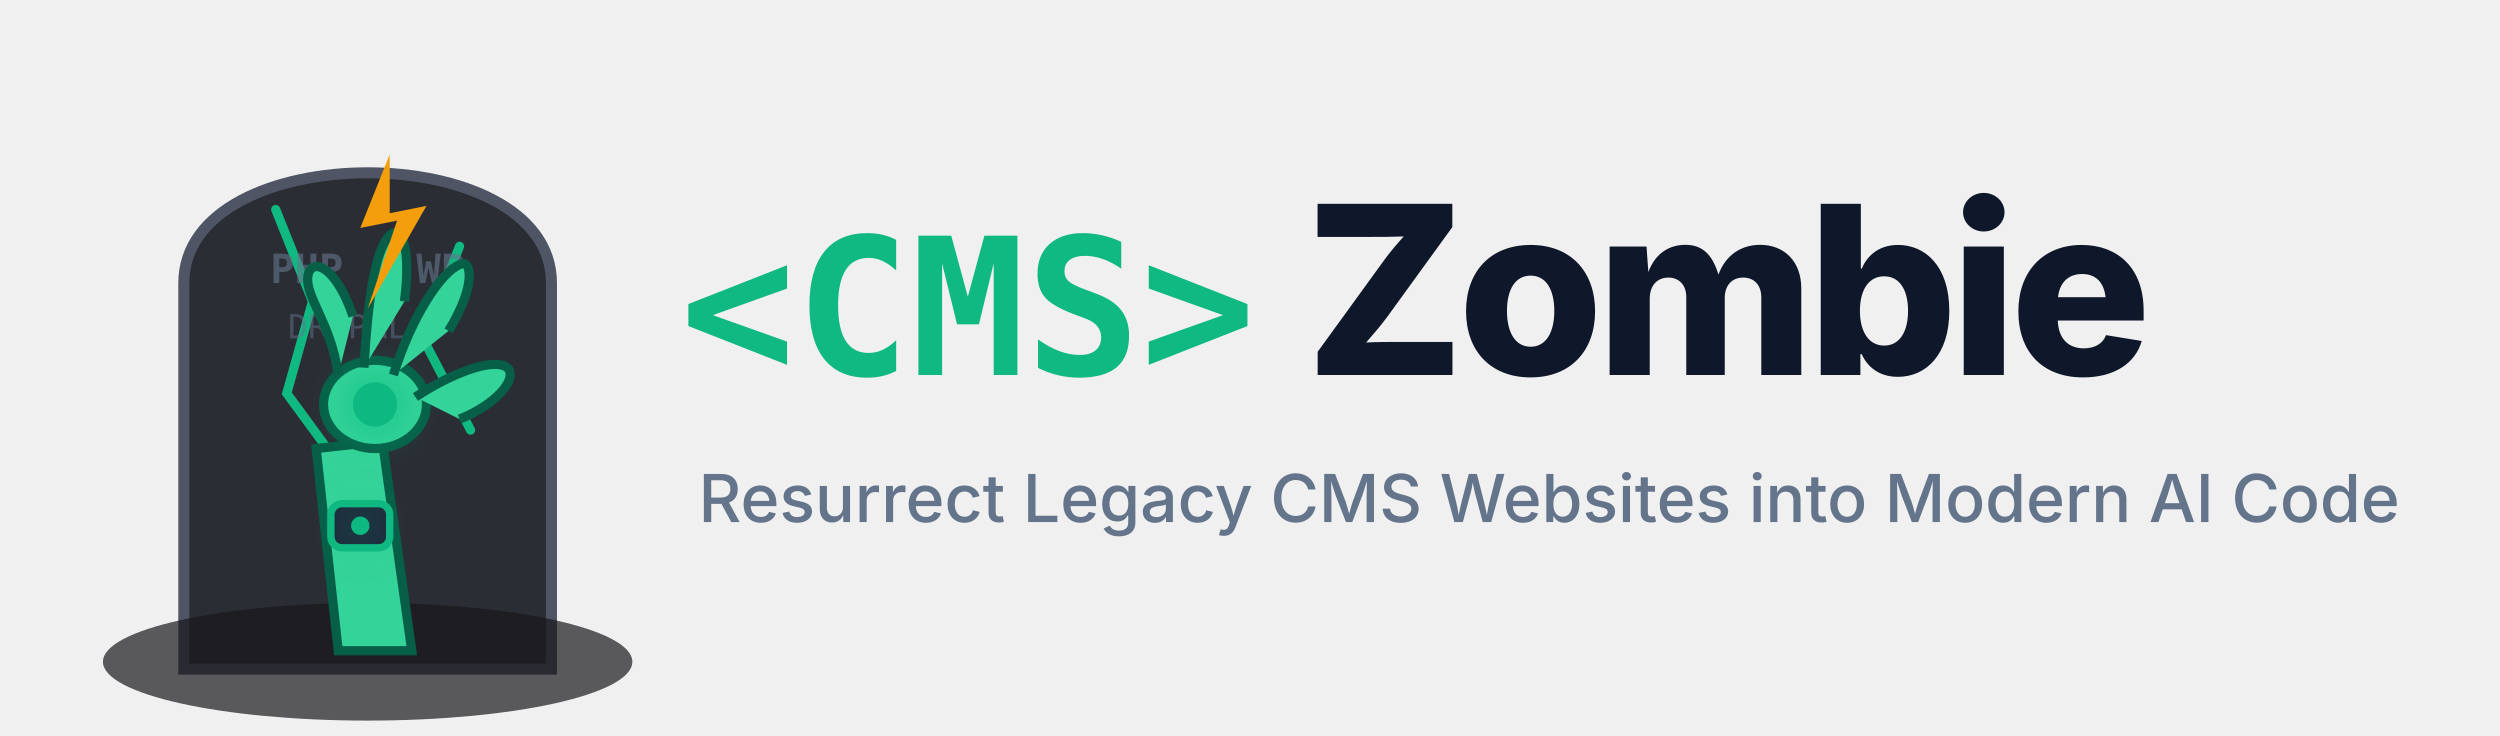
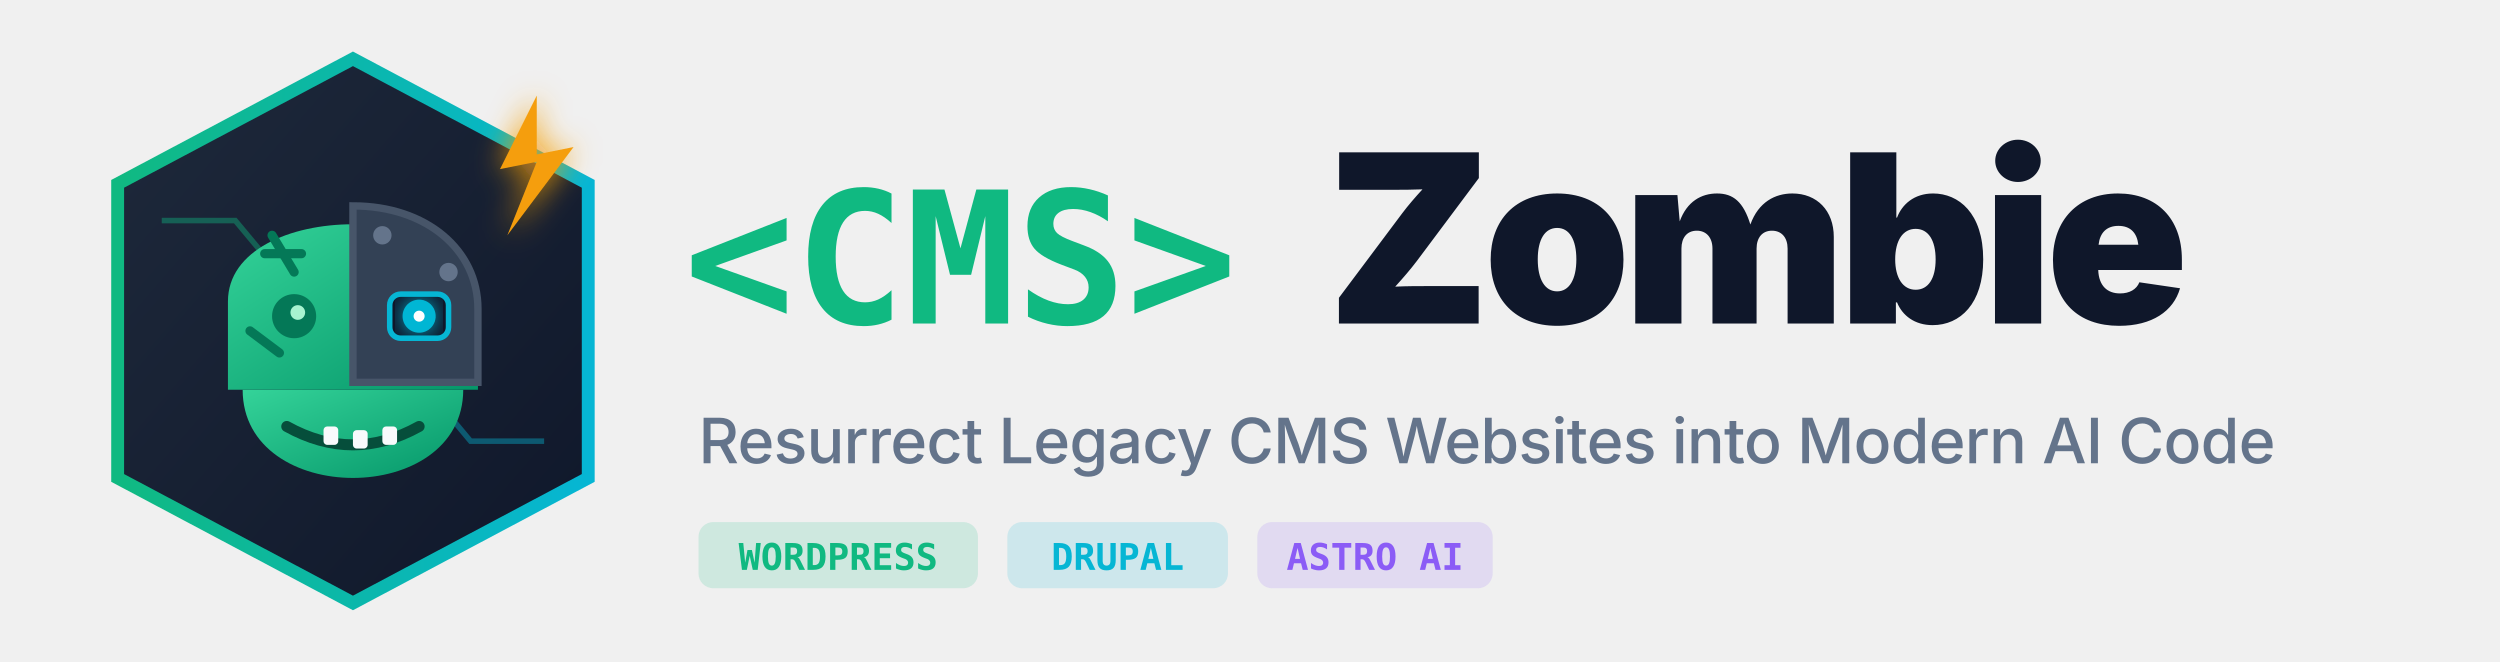
- <svg xmlns="http://www.w3.org/2000/svg" viewBox="0 0 680 200" width="680" height="200" role="img" aria-labelledby="t d">
+ <svg xmlns="http://www.w3.org/2000/svg" viewBox="0 0 680 180" width="680" height="180" role="img" aria-labelledby="t d">
+   <defs>
+     <linearGradient id="shieldGrad" x1="0%" y1="0%" x2="100%" y2="100%">
+       <stop offset="0%" stop-color="#1E293B" />
+       <stop offset="100%" stop-color="#0F172A" />
+     </linearGradient>
+     <linearGradient id="skinGrad" x1="0%" y1="0%" x2="100%" y2="100%">
+       <stop offset="0%" stop-color="#34D399" />
+       <stop offset="100%" stop-color="#059669" />
+     </linearGradient>
+     <linearGradient id="neonGlow" x1="0%" y1="0%" x2="100%" y2="0%">
+       <stop offset="0%" stop-color="#10B981" />
+       <stop offset="100%" stop-color="#06B6D4" />
+     </linearGradient>
+     <filter id="aiGlow" x="-20%" y="-20%" width="140%" height="140%">
+       <feGaussianBlur stdDeviation="3" result="blur" />
+       <feComposite in="SourceGraphic" in2="blur" operator="over" />
+     </filter>
+   </defs>
  <style>
-     .bg-tomb { fill: #2A2D34; stroke: #4F5565; stroke-width: 3; }
-     .crack { stroke: #10B981; stroke-width: 2.5; stroke-linecap: round; fill: none; }
-     .skin { fill: #34D399; stroke: #065F46; stroke-width: 2.5; }
-     .cyber-joint { fill: #1E293B; stroke: #10B981; stroke-width: 2; }
-     .bolt { fill: #F59E0B; }
-     .pulse { fill: #10B981; filter: drop-shadow(0 0 6px #10B981); }
+     .shield-border { stroke: url(#neonGlow); stroke-width: 3.5; fill: url(#shieldGrad); }
+     .bolt-accent { fill: #F59E0B; filter: drop-shadow(0 0 4px #F59E0B); }
+     .head-base { fill: url(#skinGrad); }
+     .plate { fill: #334155; stroke: #475569; stroke-width: 2; }
+     .eye-neon { fill: #06B6D4; filter: url(#aiGlow); }
+     .eye-pupil { fill: #FFFFFF; }
+     .stitch { stroke: #047857; stroke-width: 2.5; stroke-linecap: round; }
    .word-cms { fill: #10B981; font-family: ui-monospace, SFMono-Regular, Menlo, monospace; font-weight: 800; }
-     .word-zombie { fill: #0F172A; font-family: ui-sans-serif, system-ui, -apple-system, sans-serif; font-weight: 800; letter-spacing: -0.03em; }
-     .tagline { fill: #64748B; font-family: ui-sans-serif, system-ui, -apple-system, sans-serif; font-weight: 500; font-size: 18px; }
+     .word-zombie { fill: #0F172A; font-family: ui-sans-serif, system-ui, -apple-system, sans-serif; font-weight: 850; letter-spacing: -0.03em; }
+     .tagline { fill: #64748B; font-family: ui-sans-serif, system-ui, -apple-system, sans-serif; font-weight: 500; font-size: 17px; letter-spacing: -0.01em; }
+ 
    @media (prefers-color-scheme: dark) {
-       .bg-tomb { fill: #1E2028; stroke: #3A3F4D; }
      .word-zombie { fill: #F8FAFC; }
      .tagline { fill: #94A3B8; }
    }
  </style>
-   <g transform="translate(20 12)">
-     <path class="bg-tomb" d="M30 170 L30 65 C30 25 130 25 130 65 L130 170 Z" />
-     <path class="crack" d="M55 45 L65 70 L58 95 L80 125" />
-     <path class="crack" d="M105 55 L95 80 L108 105" />
-     <text x="80" y="65" text-anchor="middle" fill="#64748B" font-size="11" font-family="ui-monospace, monospace" font-weight="700" opacity="0.6">PHP / WP</text>
-     <text x="80" y="80" text-anchor="middle" fill="#64748B" font-size="9" font-family="ui-monospace, monospace" opacity="0.5">DRUPAL 7</text>
-     <ellipse cx="80" cy="168" rx="72" ry="16" fill="#18181B" opacity="0.7" />
-     <path class="skin" d="M72 165 L66 110 L84 108 L92 165 Z" />
-     <rect class="cyber-joint" x="70" y="125" width="16" height="12" rx="3" />
-     <circle cx="78" cy="131" r="2.5" class="pulse" />
-     <ellipse cx="82" cy="98" rx="14" ry="12" class="skin" />
-     <circle cx="82" cy="98" r="6" class="pulse" />
-     <path class="skin" d="M72 90 C70 75 62 68 64 62 C66 58 72 62 76 74" />
-     <path class="skin" d="M79 88 C80 70 82 56 86 52 C89 49 92 55 90 70" />
-     <path class="skin" d="M87 90 C92 74 100 62 105 60 C108 58 110 65 102 78" />
-     <path class="skin" d="M93 96 C102 90 114 85 118 88 C121 91 115 98 105 102" />
-     <polygon points="86,30 78,50 88,48 80,72 96,44 86,46" class="bolt" />
+   <g transform="translate(18, 12)">
+     <polygon class="shield-border" points="78,4 142,38 142,118 78,152 14,118 14,38" />
+     <path d="M26 48 L46 48 L56 60" fill="none" stroke="#10B981" stroke-width="1.5" opacity="0.4" />
+     <path d="M130 108 L110 108 L100 96" fill="none" stroke="#06B6D4" stroke-width="1.5" opacity="0.4" />
+     <path class="head-base" d="M48 94 C48 126 108 126 108 94 Z" />
+     <path class="head-base" d="M44 70 C44 42 112 42 112 70 L112 94 L44 94 Z" />
+     <path class="plate" d="M78 44 C98 44 112 56 112 72 L112 92 L78 92 Z" />
+     <circle cx="86" cy="52" r="2.5" fill="#64748B" />
+     <circle cx="104" cy="62" r="2.5" fill="#64748B" />
+     <path class="stitch" d="M56 52 L62 62" />
+     <path class="stitch" d="M54 57 L64 57" />
+     <path class="stitch" d="M50 78 L58 84" />
+     <circle cx="62" cy="74" r="6" fill="#047857" />
+     <circle cx="63" cy="73" r="2" fill="#A7F3D0" />
+     <rect x="88" y="68" width="16" height="12" rx="3" fill="#0F172A" stroke="#06B6D4" stroke-width="1.5" />
+     <circle cx="96" cy="74" r="4.5" class="eye-neon" />
+     <circle cx="96" cy="74" r="1.5" class="eye-pupil" />
+     <path d="M60 104 Q78 114 96 104" fill="none" stroke="#064E3B" stroke-width="3" stroke-linecap="round" />
+     <rect x="70" y="104" width="4" height="5" rx="1" fill="#F8FAFC" />
+     <rect x="78" y="105" width="4" height="5" rx="1" fill="#F8FAFC" />
+     <rect x="86" y="104" width="4" height="5" rx="1" fill="#F8FAFC" />
+     <polygon points="128,14 118,34 128,32 120,52 138,28 128,30" class="bolt-accent" />
  </g>
-   <text class="word-cms" x="185" y="102" font-size="52">&lt;CMS&gt;</text>
-   <text class="word-zombie" x="355" y="102" font-size="64">Zombie</text>
-   <text class="tagline" x="190" y="142">Resurrect Legacy CMS Websites into Modern AI Code</text>
+   <g transform="translate(186, 0)">
+     <text class="word-cms" x="0" y="88" font-size="50">&lt;CMS&gt;</text>
+     <text class="word-zombie" x="175" y="88" font-size="64">Zombie</text>
+     <text class="tagline" x="4" y="126">Resurrect Legacy CMS Websites into Modern AI Code</text>
+     <g transform="translate(4, 142)">
+       <rect x="0" y="0" width="76" height="18" rx="4" fill="#10B981" opacity="0.15" />
+       <text x="38" y="13" text-anchor="middle" fill="#10B981" font-size="10" font-family="ui-monospace, monospace" font-weight="700">WORDPRESS</text>
+       <rect x="84" y="0" width="60" height="18" rx="4" fill="#06B6D4" opacity="0.15" />
+       <text x="114" y="13" text-anchor="middle" fill="#06B6D4" font-size="10" font-family="ui-monospace, monospace" font-weight="700">DRUPAL</text>
+       <rect x="152" y="0" width="64" height="18" rx="4" fill="#8B5CF6" opacity="0.15" />
+       <text x="184" y="13" text-anchor="middle" fill="#8B5CF6" font-size="10" font-family="ui-monospace, monospace" font-weight="700">ASTRO AI</text>
+     </g>
+   </g>
</svg>
